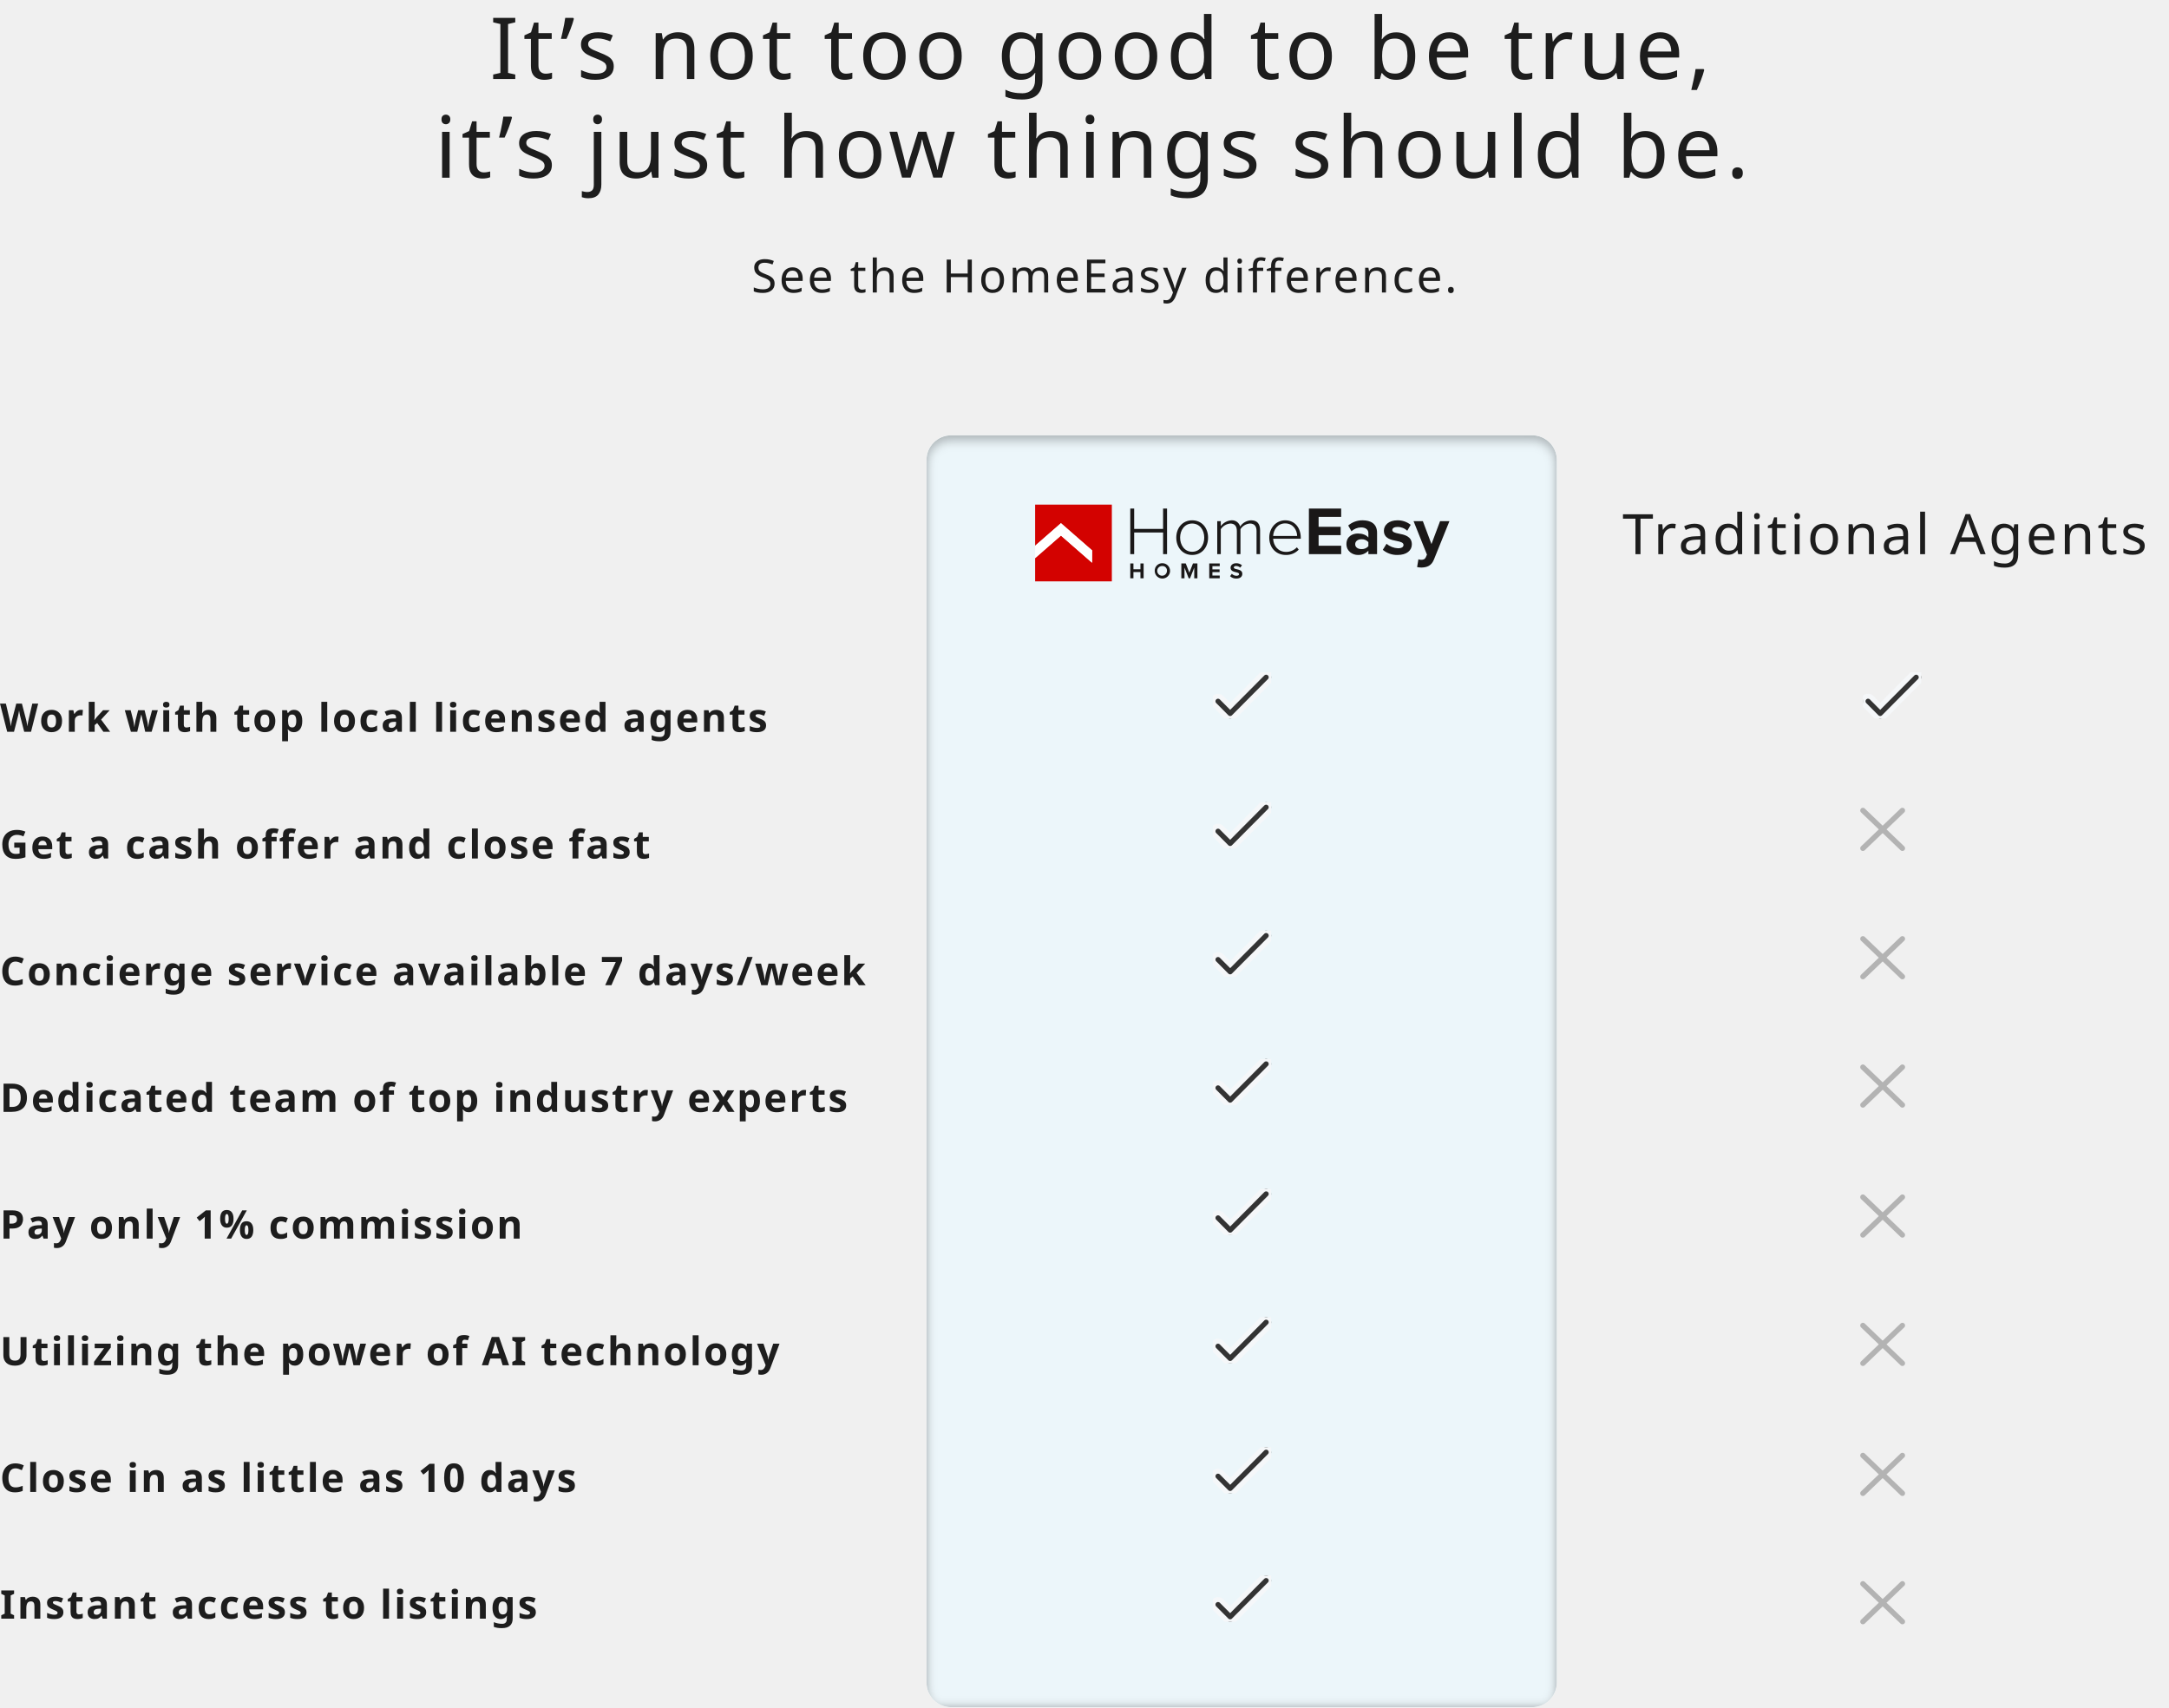
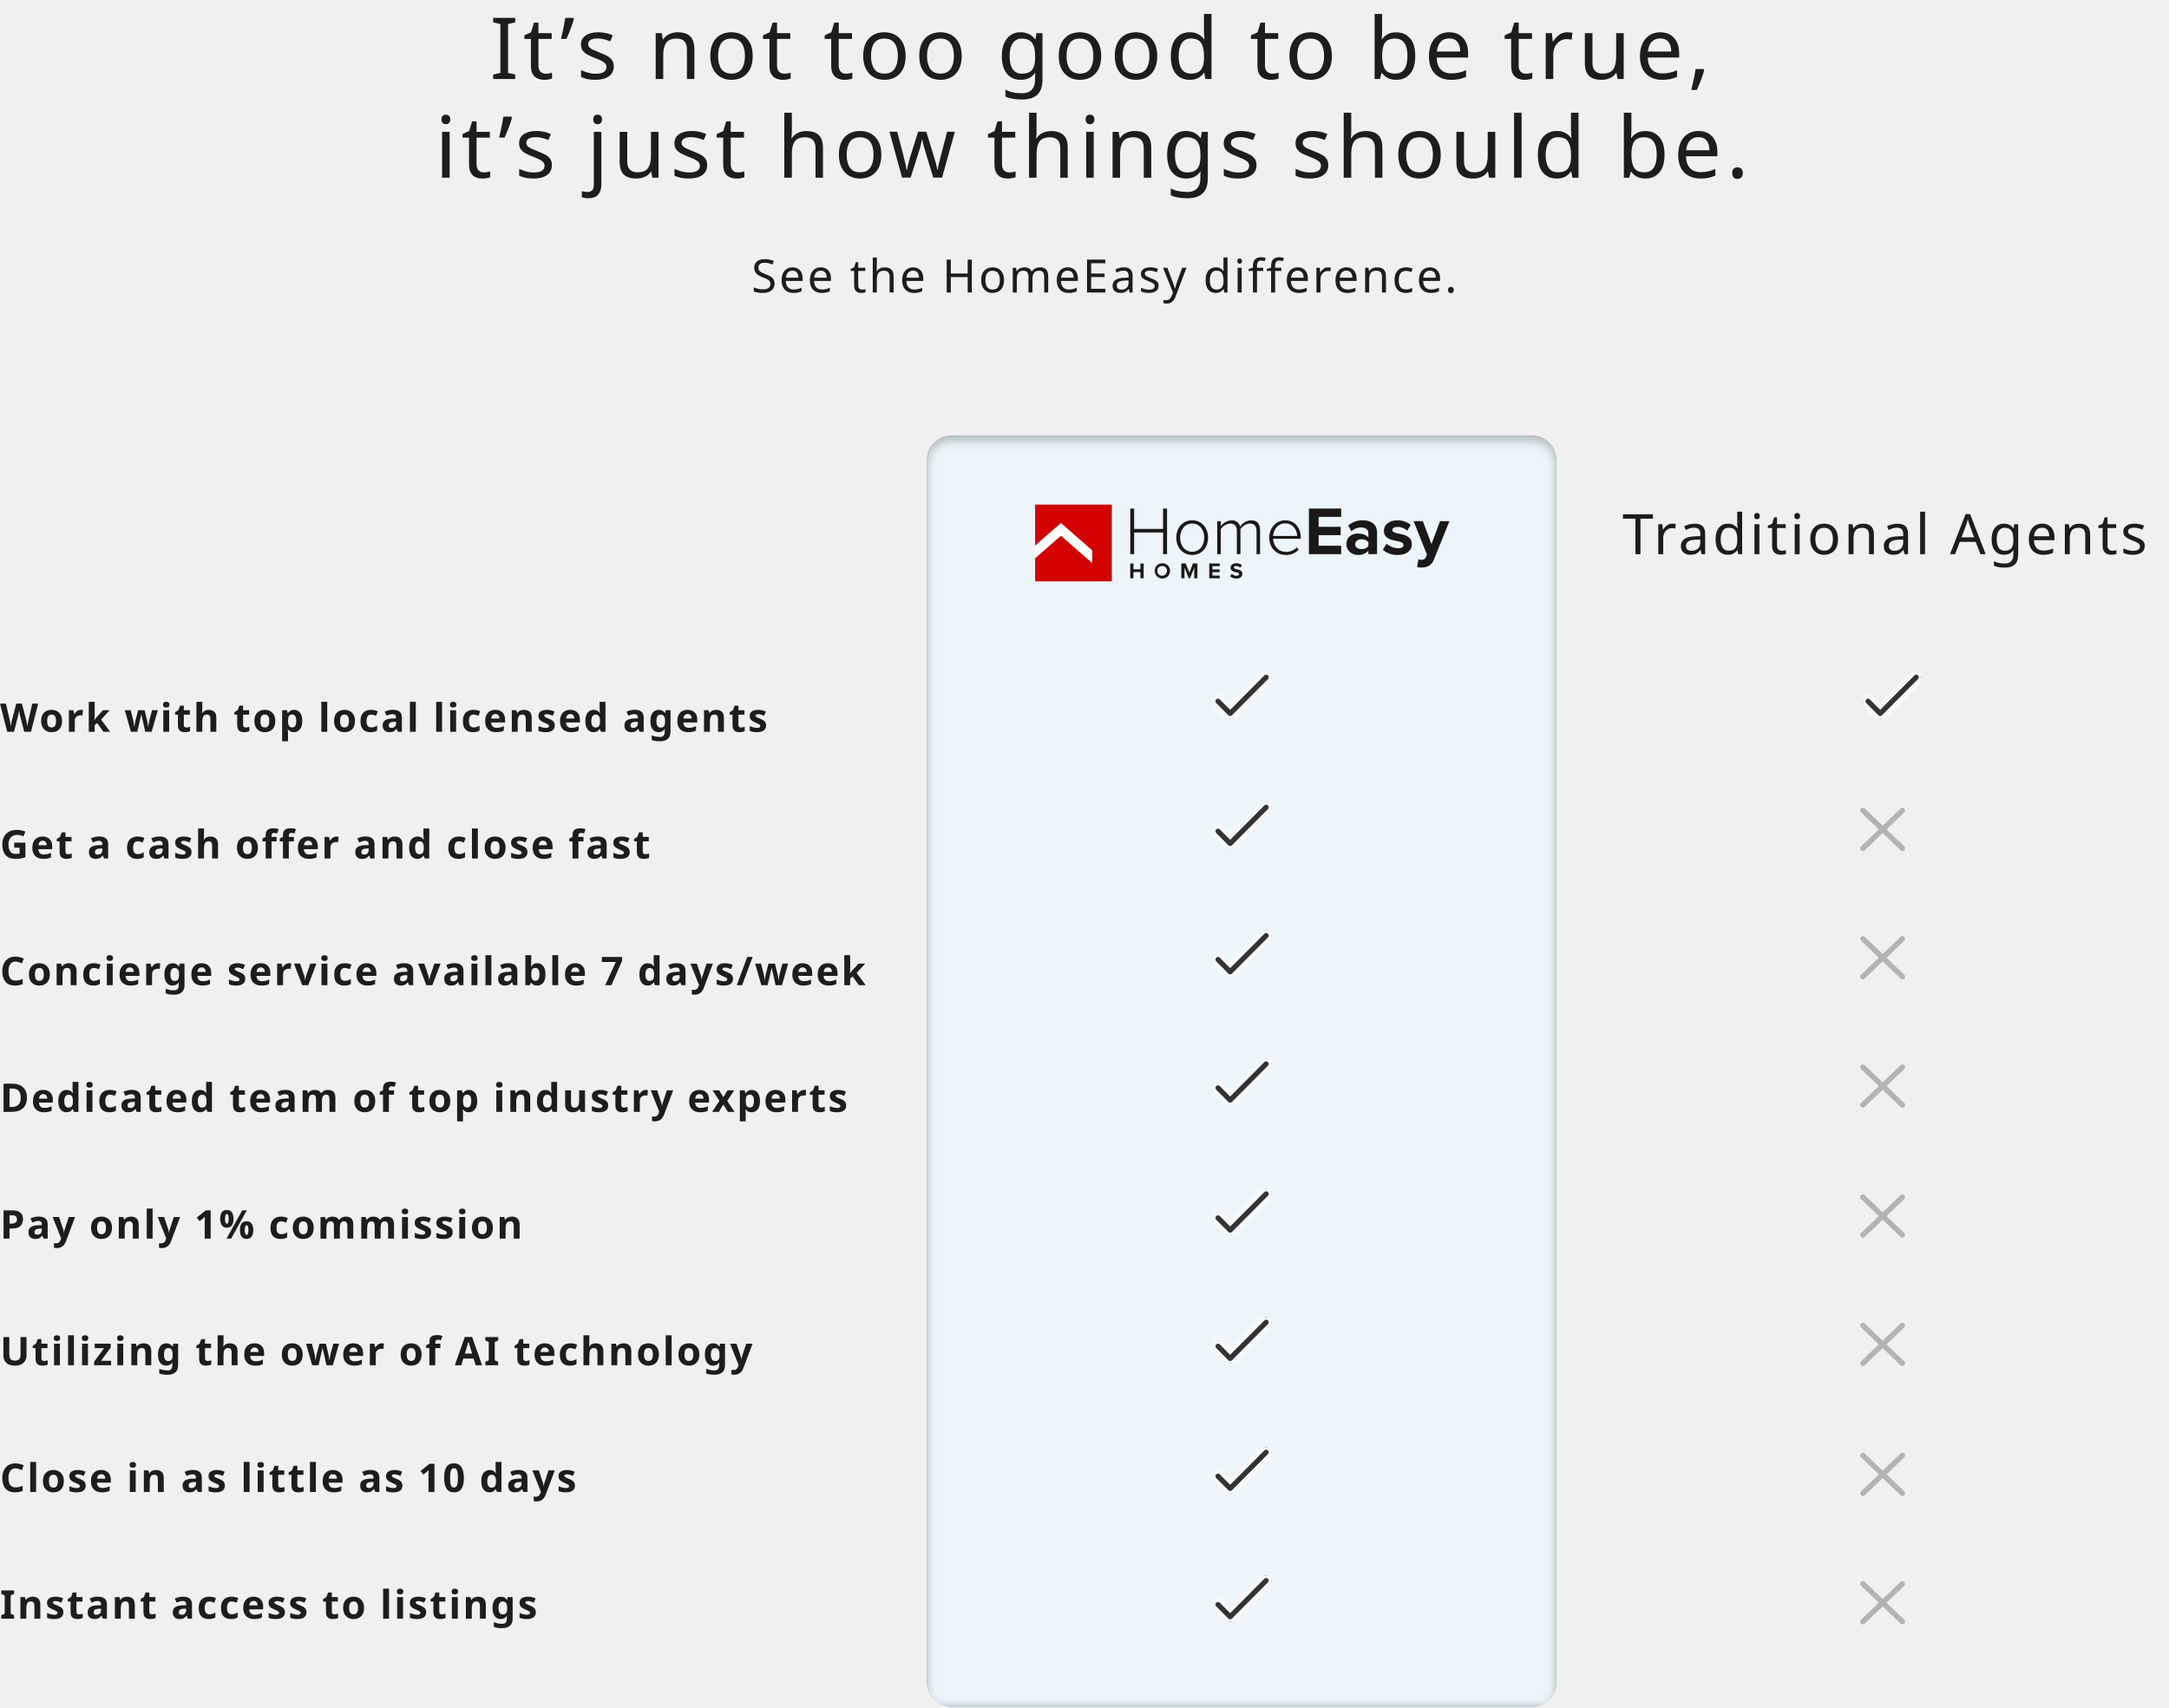
<svg xmlns="http://www.w3.org/2000/svg" width="1318" height="1037.563" viewBox="0 0 1318 1037.563">
  <defs>
    <filter id="Rectangle_215" x="563" y="264.563" width="383" height="773" filterUnits="userSpaceOnUse">
      <feOffset dy="3" input="SourceAlpha" />
      <feGaussianBlur stdDeviation="3" result="blur" />
      <feFlood flood-opacity="0.263" result="color" />
      <feComposite operator="out" in="SourceGraphic" in2="blur" />
      <feComposite operator="in" in="color" />
      <feComposite operator="in" in2="SourceGraphic" />
    </filter>
    <clipPath id="clip-path">
      <rect id="Rectangle_185" data-name="Rectangle 185" width="251.763" height="46.618" fill="none" />
    </clipPath>
    <clipPath id="clip-path-2">
      <rect id="Rectangle_216" data-name="Rectangle 216" width="35.434" height="28.101" fill="none" stroke="#f5f7f9" stroke-width="3" />
    </clipPath>
  </defs>
  <g id="Group_574" data-name="Group 574" transform="translate(-301 -3511.437)">
    <text id="It_s_not_too_good_to_be_true_it_s_just_how_things_should_be." data-name="It’s not too good to be true, it’s just how things should be." transform="translate(550 3511.437)" fill="#1d1d1d" font-size="52" font-family="ProximaNova-Extrabld, Proxima Nova" letter-spacing="0.05em">
      <tspan x="48.6" y="48">It’s not too good to be true, </tspan>
      <tspan x="15.216" y="108">it’s just how things should be.</tspan>
    </text>
    <text id="See_the_HomeEasy_difference." data-name="See the HomeEasy difference." transform="translate(301 3663.194)" fill="#1d1d1d" font-size="28" font-family="ProximaNova-Light, Proxima Nova" font-weight="300" letter-spacing="0.05em">
      <tspan x="456.616" y="26">See the HomeEasy difference.</tspan>
    </text>
    <text id="Traditional_Agents" data-name="Traditional Agents" transform="translate(1247 3817.261)" fill="#1d1d1d" font-size="34" font-family="ProximaNova-Light, Proxima Nova" font-weight="300" letter-spacing="0.05em">
      <tspan x="39.868" y="31">Traditional Agents</tspan>
    </text>
    <text id="Work_with_top_local_licensed_agents" data-name="Work with top local licensed agents" transform="translate(301 3934.194)" fill="#1d1d1d" font-size="24" font-family="ProximaNova-Bold, Proxima Nova" font-weight="700" letter-spacing="0.05em">
      <tspan x="0" y="22">Work with top local licensed agents</tspan>
    </text>
    <text id="Get_a_cash_offer_and_close_fast" data-name="Get a cash offer and close fast" transform="translate(301 4011.194)" fill="#1d1d1d" font-size="24" font-family="ProximaNova-Bold, Proxima Nova" font-weight="700" letter-spacing="0.05em">
      <tspan x="0" y="22">Get a cash offer and close fast</tspan>
    </text>
    <text id="Concierge_service_available_7_days_week" data-name="Concierge service available 7 days/week" transform="translate(301 4088.194)" fill="#1d1d1d" font-size="24" font-family="ProximaNova-Bold, Proxima Nova" font-weight="700" letter-spacing="0.05em">
      <tspan x="0" y="22">Concierge service available 7 days/week</tspan>
    </text>
    <text id="Dedicated_team_of_top_industry_experts" data-name="Dedicated team of top industry experts" transform="translate(301 4165.194)" fill="#1d1d1d" font-size="24" font-family="ProximaNova-Bold, Proxima Nova" font-weight="700" letter-spacing="0.05em">
      <tspan x="0" y="22">Dedicated team of top industry experts</tspan>
    </text>
    <text id="Pay_only_1_commission" data-name="Pay only 1% commission" transform="translate(301 4242.194)" fill="#1d1d1d" font-size="24" font-family="ProximaNova-Bold, Proxima Nova" font-weight="700" letter-spacing="0.05em">
      <tspan x="0" y="22">Pay only 1% commission</tspan>
    </text>
-     <text id="Utilizing_the_power_of_AI_technology" data-name="Utilizing the power of AI technology" transform="translate(301 4319.194)" fill="#1d1d1d" font-size="24" font-family="ProximaNova-Bold, Proxima Nova" font-weight="700" letter-spacing="0.05em">
-       <tspan x="0" y="22">Utilizing the power of AI technology</tspan>
+     <text id="Utilizing_the_power_of_AI_technology" data-name="Utilizing the ower of AI technology" transform="translate(301 4319.194)" fill="#1d1d1d" font-size="24" font-family="ProximaNova-Bold, Proxima Nova" font-weight="700" letter-spacing="0.05em">
+       <tspan x="0" y="22">Utilizing the ower of AI technology</tspan>
    </text>
    <text id="Close_in_as_little_as_10_days" data-name="Close in as little as 10 days" transform="translate(301 4396.194)" fill="#1d1d1d" font-size="24" font-family="ProximaNova-Bold, Proxima Nova" font-weight="700" letter-spacing="0.05em">
      <tspan x="0" y="22">Close in as little as 10 days</tspan>
    </text>
    <text id="Instant_access_to_listings" data-name="Instant access to listings" transform="translate(301 4473.194)" fill="#1d1d1d" font-size="24" font-family="ProximaNova-Bold, Proxima Nova" font-weight="700" letter-spacing="0.05em">
      <tspan x="0" y="22">Instant access to listings</tspan>
    </text>
    <g data-type="innerShadowGroup">
      <rect id="Rectangle_215-2" data-name="Rectangle 215" width="383" height="773" rx="15" transform="translate(864 3776)" fill="#ecf6fa" />
      <g transform="matrix(1, 0, 0, 1, 301, 3511.44)" filter="url(#Rectangle_215)">
        <rect id="Rectangle_215-3" data-name="Rectangle 215" width="383" height="773" rx="15" transform="translate(563 264.56)" fill="#fff" />
      </g>
    </g>
    <g id="Group_460" data-name="Group 460" transform="translate(930 3818.13)">
      <path id="Path_23" data-name="Path 23" d="M181.475,34.38V21.213H163.9V34.38h-2.368V6.675H163.9V19.053h17.57V6.675h2.409v27.7Z" transform="translate(-103.718 -4.286)" fill="#1a1818" />
      <g id="Group_325" data-name="Group 325">
        <g id="Group_324" data-name="Group 324" clip-path="url(#clip-path)">
          <path id="Path_24" data-name="Path 24" d="M239.64,37.144c0-5.857,3.78-10.509,9.637-10.509,5.94,0,9.678,4.652,9.678,10.509s-3.739,10.55-9.678,10.55c-5.857,0-9.637-4.694-9.637-10.55m16.989,0c0-4.445-2.617-8.557-7.352-8.557-4.652,0-7.311,4.112-7.311,8.557,0,4.486,2.659,8.6,7.311,8.6,4.735,0,7.352-4.113,7.352-8.6" transform="translate(-153.865 -17.101)" fill="#1a1818" />
          <path id="Path_25" data-name="Path 25" d="M333.038,47.2V33.157c0-2.825-1.2-4.569-4.029-4.569a7.446,7.446,0,0,0-5.732,3.406V47.2h-2.2V33.157c0-2.825-1.163-4.569-4.029-4.569a7.7,7.7,0,0,0-5.732,3.448V47.2h-2.16V27.134h2.16v3.032a8.823,8.823,0,0,1,6.48-3.531,5.05,5.05,0,0,1,5.275,3.78,8.341,8.341,0,0,1,6.646-3.78c3.7,0,5.483,2.077,5.483,6.106V47.2Z" transform="translate(-198.498 -17.101)" fill="#1a1818" />
          <path id="Path_26" data-name="Path 26" d="M407.149,26.635c6.106,0,9.471,4.86,9.471,10.634v.581H399.838c.208,4.361,3.116,7.975,7.851,7.975a8.819,8.819,0,0,0,6.563-2.782l1.122,1.412a10.353,10.353,0,0,1-7.851,3.24c-5.856,0-10.051-4.361-10.051-10.55,0-5.816,4.112-10.509,9.678-10.509m-7.311,9.512h14.58c-.042-3.406-2.285-7.643-7.31-7.643-4.735,0-7.1,4.153-7.27,7.643" transform="translate(-255.204 -17.101)" fill="#1a1818" />
          <path id="Path_27" data-name="Path 27" d="M464.781,34.38V6.675h19.606v5.067H470.679v6.023H484.1v5.067H470.679v6.439h13.708V34.38Z" transform="translate(-298.421 -4.286)" fill="#1a1818" />
          <path id="Path_28" data-name="Path 28" d="M541.827,47.2V45.12a8.3,8.3,0,0,1-6.355,2.575c-3.2,0-6.978-2.16-6.978-6.646,0-4.694,3.779-6.4,6.978-6.4,2.658,0,5.026.831,6.355,2.451V34.32c0-2.035-1.745-3.364-4.4-3.364a8.441,8.441,0,0,0-5.857,2.367l-1.994-3.531a13.164,13.164,0,0,1,8.765-3.157c4.569,0,8.765,1.828,8.765,7.6V47.2Zm0-7.31a5.279,5.279,0,0,0-4.238-1.744c-2.076,0-3.779,1.121-3.779,3.031,0,1.87,1.7,2.95,3.779,2.95a5.28,5.28,0,0,0,4.238-1.745Z" transform="translate(-339.329 -17.102)" fill="#1a1818" />
          <path id="Path_29" data-name="Path 29" d="M592.517,40.883a11.486,11.486,0,0,0,6.937,2.741c2.284,0,3.365-.79,3.365-2.036,0-1.412-1.745-1.911-4.029-2.367-3.447-.665-7.892-1.5-7.892-6.272,0-3.365,2.949-6.314,8.224-6.314a12.608,12.608,0,0,1,8.059,2.741L605.1,32.991a8.464,8.464,0,0,0-5.94-2.326c-1.911,0-3.156.706-3.156,1.869,0,1.246,1.578,1.7,3.821,2.16,3.448.665,8.059,1.579,8.059,6.563,0,3.7-3.116,6.438-8.682,6.438a13.507,13.507,0,0,1-8.972-3.116Z" transform="translate(-378.97 -17.102)" fill="#1a1818" />
          <path id="Path_30" data-name="Path 30" d="M645.405,51.206a4.564,4.564,0,0,0,1.662.332c1.37,0,2.284-.374,2.783-1.454l.748-1.7-8.142-20.353H648.1l5.234,13.957,5.234-13.957h5.691l-9.429,23.344c-1.5,3.78-4.154,4.777-7.6,4.86a14.458,14.458,0,0,1-2.617-.291Z" transform="translate(-412.5 -17.996)" fill="#1a1818" />
          <path id="Path_31" data-name="Path 31" d="M0,0V24.986L15.658,11.3v.061l.053-.061L34.634,27.838l-.051,7.478L15.685,18.8,0,32.509v14.11H46.618V0Z" transform="translate(0 0)" fill="#d30200" />
          <path id="Path_32" data-name="Path 32" d="M34.582,55.59l.051-7.478L15.712,31.576l-.053.061v-.061L0,45.26v7.523L15.685,39.076Z" transform="translate(0 -20.274)" fill="#fff" />
          <path id="Path_33" data-name="Path 33" d="M167.711,108.9v-3.783h-4.256V108.9h-1.919V99.888h1.919v3.54h4.256v-3.54h1.932V108.9Z" transform="translate(-103.718 -64.135)" fill="#1a1818" />
          <path id="Path_34" data-name="Path 34" d="M207.727,99.474a4.662,4.662,0,1,1-4.7,4.662,4.529,4.529,0,0,1,4.7-4.662m0,1.7a2.968,2.968,0,1,0,2.743,2.959,2.725,2.725,0,0,0-2.743-2.959" transform="translate(-130.356 -63.869)" fill="#1a1818" />
          <path id="Path_35" data-name="Path 35" d="M256.051,108.9v-6.486l-2.54,6.486h-.838l-2.54-6.486V108.9h-1.919V99.888H250.9l2.189,5.621,2.189-5.621h2.7V108.9Z" transform="translate(-159.37 -64.135)" fill="#1a1818" />
          <path id="Path_36" data-name="Path 36" d="M295.592,108.9V99.888h6.378v1.649H297.51V103.5h4.365v1.649H297.51v2.094h4.459V108.9Z" transform="translate(-189.79 -64.135)" fill="#1a1818" />
          <path id="Path_37" data-name="Path 37" d="M332.019,105.929a3.949,3.949,0,0,0,2.865,1.216c1.054,0,1.567-.5,1.567-1.013,0-.675-.784-.905-1.824-1.148-1.473-.338-3.365-.743-3.365-2.756,0-1.5,1.3-2.716,3.419-2.716a5.012,5.012,0,0,1,3.513,1.257l-1.067,1.405a3.845,3.845,0,0,0-2.581-.986c-.865,0-1.324.378-1.324.919,0,.608.757.8,1.8,1.041,1.487.338,3.378.784,3.378,2.783,0,1.649-1.175,2.892-3.608,2.892a5.193,5.193,0,0,1-3.824-1.432Z" transform="translate(-212.502 -63.893)" fill="#1a1818" />
        </g>
      </g>
    </g>
    <g id="Group_462" data-name="Group 462" transform="translate(1038 3920)">
      <g id="Group_461" data-name="Group 461" clip-path="url(#clip-path-2)">
        <path id="Path_44" data-name="Path 44" d="M30.214.9l-19.7,19.815L5.22,15.4A3.054,3.054,0,0,0,.889,19.7l7.454,7.5a3.053,3.053,0,0,0,4.331,0L34.545,5.207A3.054,3.054,0,0,0,30.214.9" transform="translate(0 0)" fill="#333" stroke="#f5f7f9" stroke-width="3" />
      </g>
    </g>
    <g id="Group_477" data-name="Group 477" transform="translate(1433 3920)">
      <g id="Group_461-2" data-name="Group 461" clip-path="url(#clip-path-2)">
        <path id="Path_44-2" data-name="Path 44" d="M30.214.9l-19.7,19.815L5.22,15.4A3.054,3.054,0,0,0,.889,19.7l7.454,7.5a3.053,3.053,0,0,0,4.331,0L34.545,5.207A3.054,3.054,0,0,0,30.214.9" transform="translate(0 0)" fill="#333" stroke="#f5f7f9" stroke-width="3" />
      </g>
    </g>
    <g id="Group_463" data-name="Group 463" transform="translate(1038 3999)">
      <g id="Group_461-3" data-name="Group 461" clip-path="url(#clip-path-2)">
        <path id="Path_44-3" data-name="Path 44" d="M30.214.9l-19.7,19.815L5.22,15.4A3.054,3.054,0,0,0,.889,19.7l7.454,7.5a3.053,3.053,0,0,0,4.331,0L34.545,5.207A3.054,3.054,0,0,0,30.214.9" transform="translate(0 0)" fill="#333" stroke="#f5f7f9" stroke-width="3" />
      </g>
    </g>
    <g id="Group_464" data-name="Group 464" transform="translate(1038 4077)">
      <g id="Group_461-4" data-name="Group 461" clip-path="url(#clip-path-2)">
        <path id="Path_44-4" data-name="Path 44" d="M30.214.9l-19.7,19.815L5.22,15.4A3.054,3.054,0,0,0,.889,19.7l7.454,7.5a3.053,3.053,0,0,0,4.331,0L34.545,5.207A3.054,3.054,0,0,0,30.214.9" transform="translate(0 0)" fill="#333" stroke="#f5f7f9" stroke-width="3" />
      </g>
    </g>
    <g id="Group_465" data-name="Group 465" transform="translate(1038 4155)">
      <g id="Group_461-5" data-name="Group 461" clip-path="url(#clip-path-2)">
        <path id="Path_44-5" data-name="Path 44" d="M30.214.9l-19.7,19.815L5.22,15.4A3.054,3.054,0,0,0,.889,19.7l7.454,7.5a3.053,3.053,0,0,0,4.331,0L34.545,5.207A3.054,3.054,0,0,0,30.214.9" transform="translate(0 0)" fill="#333" stroke="#f5f7f9" stroke-width="3" />
      </g>
    </g>
    <g id="Group_466" data-name="Group 466" transform="translate(1038 4234)">
      <g id="Group_461-6" data-name="Group 461" clip-path="url(#clip-path-2)">
        <path id="Path_44-6" data-name="Path 44" d="M30.214.9l-19.7,19.815L5.22,15.4A3.054,3.054,0,0,0,.889,19.7l7.454,7.5a3.053,3.053,0,0,0,4.331,0L34.545,5.207A3.054,3.054,0,0,0,30.214.9" transform="translate(0 0)" fill="#333" stroke="#f5f7f9" stroke-width="3" />
      </g>
    </g>
    <g id="Group_467" data-name="Group 467" transform="translate(1038 4312)">
      <g id="Group_461-7" data-name="Group 461" clip-path="url(#clip-path-2)">
        <path id="Path_44-7" data-name="Path 44" d="M30.214.9l-19.7,19.815L5.22,15.4A3.054,3.054,0,0,0,.889,19.7l7.454,7.5a3.053,3.053,0,0,0,4.331,0L34.545,5.207A3.054,3.054,0,0,0,30.214.9" transform="translate(0 0)" fill="#333" stroke="#f5f7f9" stroke-width="3" />
      </g>
    </g>
    <g id="Group_468" data-name="Group 468" transform="translate(1038 4391)">
      <g id="Group_461-8" data-name="Group 461" clip-path="url(#clip-path-2)">
        <path id="Path_44-8" data-name="Path 44" d="M30.214.9l-19.7,19.815L5.22,15.4A3.054,3.054,0,0,0,.889,19.7l7.454,7.5a3.053,3.053,0,0,0,4.331,0L34.545,5.207A3.054,3.054,0,0,0,30.214.9" transform="translate(0 0)" fill="#333" stroke="#f5f7f9" stroke-width="3" />
      </g>
    </g>
    <g id="Group_469" data-name="Group 469" transform="translate(1038 4469)">
      <g id="Group_461-9" data-name="Group 461" clip-path="url(#clip-path-2)">
        <path id="Path_44-9" data-name="Path 44" d="M30.214.9l-19.7,19.815L5.22,15.4A3.054,3.054,0,0,0,.889,19.7l7.454,7.5a3.053,3.053,0,0,0,4.331,0L34.545,5.207A3.054,3.054,0,0,0,30.214.9" transform="translate(0 0)" fill="#333" stroke="#f5f7f9" stroke-width="3" />
      </g>
    </g>
    <g id="Group_470" data-name="Group 470" transform="translate(344.5 1057.899)" opacity="0.322">
      <line id="Line_7" data-name="Line 7" x1="24" y2="23" transform="translate(1088.5 2946.101)" fill="none" stroke="#333" stroke-linecap="round" stroke-width="3.25" />
      <line id="Line_8" data-name="Line 8" x2="24" y2="23" transform="translate(1088.5 2946.101)" fill="none" stroke="#333" stroke-linecap="round" stroke-width="3.25" />
    </g>
    <g id="Group_471" data-name="Group 471" transform="translate(344.5 1135.899)" opacity="0.322">
      <line id="Line_7-2" data-name="Line 7" x1="24" y2="23" transform="translate(1088.5 2946.101)" fill="none" stroke="#333" stroke-linecap="round" stroke-width="3.25" />
      <line id="Line_8-2" data-name="Line 8" x2="24" y2="23" transform="translate(1088.5 2946.101)" fill="none" stroke="#333" stroke-linecap="round" stroke-width="3.25" />
    </g>
    <g id="Group_472" data-name="Group 472" transform="translate(344.5 1213.899)" opacity="0.322">
      <line id="Line_7-3" data-name="Line 7" x1="24" y2="23" transform="translate(1088.5 2946.101)" fill="none" stroke="#333" stroke-linecap="round" stroke-width="3.25" />
      <line id="Line_8-3" data-name="Line 8" x2="24" y2="23" transform="translate(1088.5 2946.101)" fill="none" stroke="#333" stroke-linecap="round" stroke-width="3.25" />
    </g>
    <g id="Group_474" data-name="Group 474" transform="translate(344.5 1292.899)" opacity="0.322">
      <line id="Line_7-4" data-name="Line 7" x1="24" y2="23" transform="translate(1088.5 2946.101)" fill="none" stroke="#333" stroke-linecap="round" stroke-width="3.25" />
      <line id="Line_8-4" data-name="Line 8" x2="24" y2="23" transform="translate(1088.5 2946.101)" fill="none" stroke="#333" stroke-linecap="round" stroke-width="3.25" />
    </g>
    <g id="Group_473" data-name="Group 473" transform="translate(344.5 1370.899)" opacity="0.322">
      <line id="Line_7-5" data-name="Line 7" x1="24" y2="23" transform="translate(1088.5 2946.101)" fill="none" stroke="#333" stroke-linecap="round" stroke-width="3.25" />
      <line id="Line_8-5" data-name="Line 8" x2="24" y2="23" transform="translate(1088.5 2946.101)" fill="none" stroke="#333" stroke-linecap="round" stroke-width="3.25" />
    </g>
    <g id="Group_475" data-name="Group 475" transform="translate(344.5 1449.899)" opacity="0.322">
      <line id="Line_7-6" data-name="Line 7" x1="24" y2="23" transform="translate(1088.5 2946.101)" fill="none" stroke="#333" stroke-linecap="round" stroke-width="3.25" />
      <line id="Line_8-6" data-name="Line 8" x2="24" y2="23" transform="translate(1088.5 2946.101)" fill="none" stroke="#333" stroke-linecap="round" stroke-width="3.25" />
    </g>
    <g id="Group_476" data-name="Group 476" transform="translate(344.5 1527.899)" opacity="0.322">
      <line id="Line_7-7" data-name="Line 7" x1="24" y2="23" transform="translate(1088.5 2946.101)" fill="none" stroke="#333" stroke-linecap="round" stroke-width="3.25" />
      <line id="Line_8-7" data-name="Line 8" x2="24" y2="23" transform="translate(1088.5 2946.101)" fill="none" stroke="#333" stroke-linecap="round" stroke-width="3.25" />
    </g>
  </g>
</svg>
